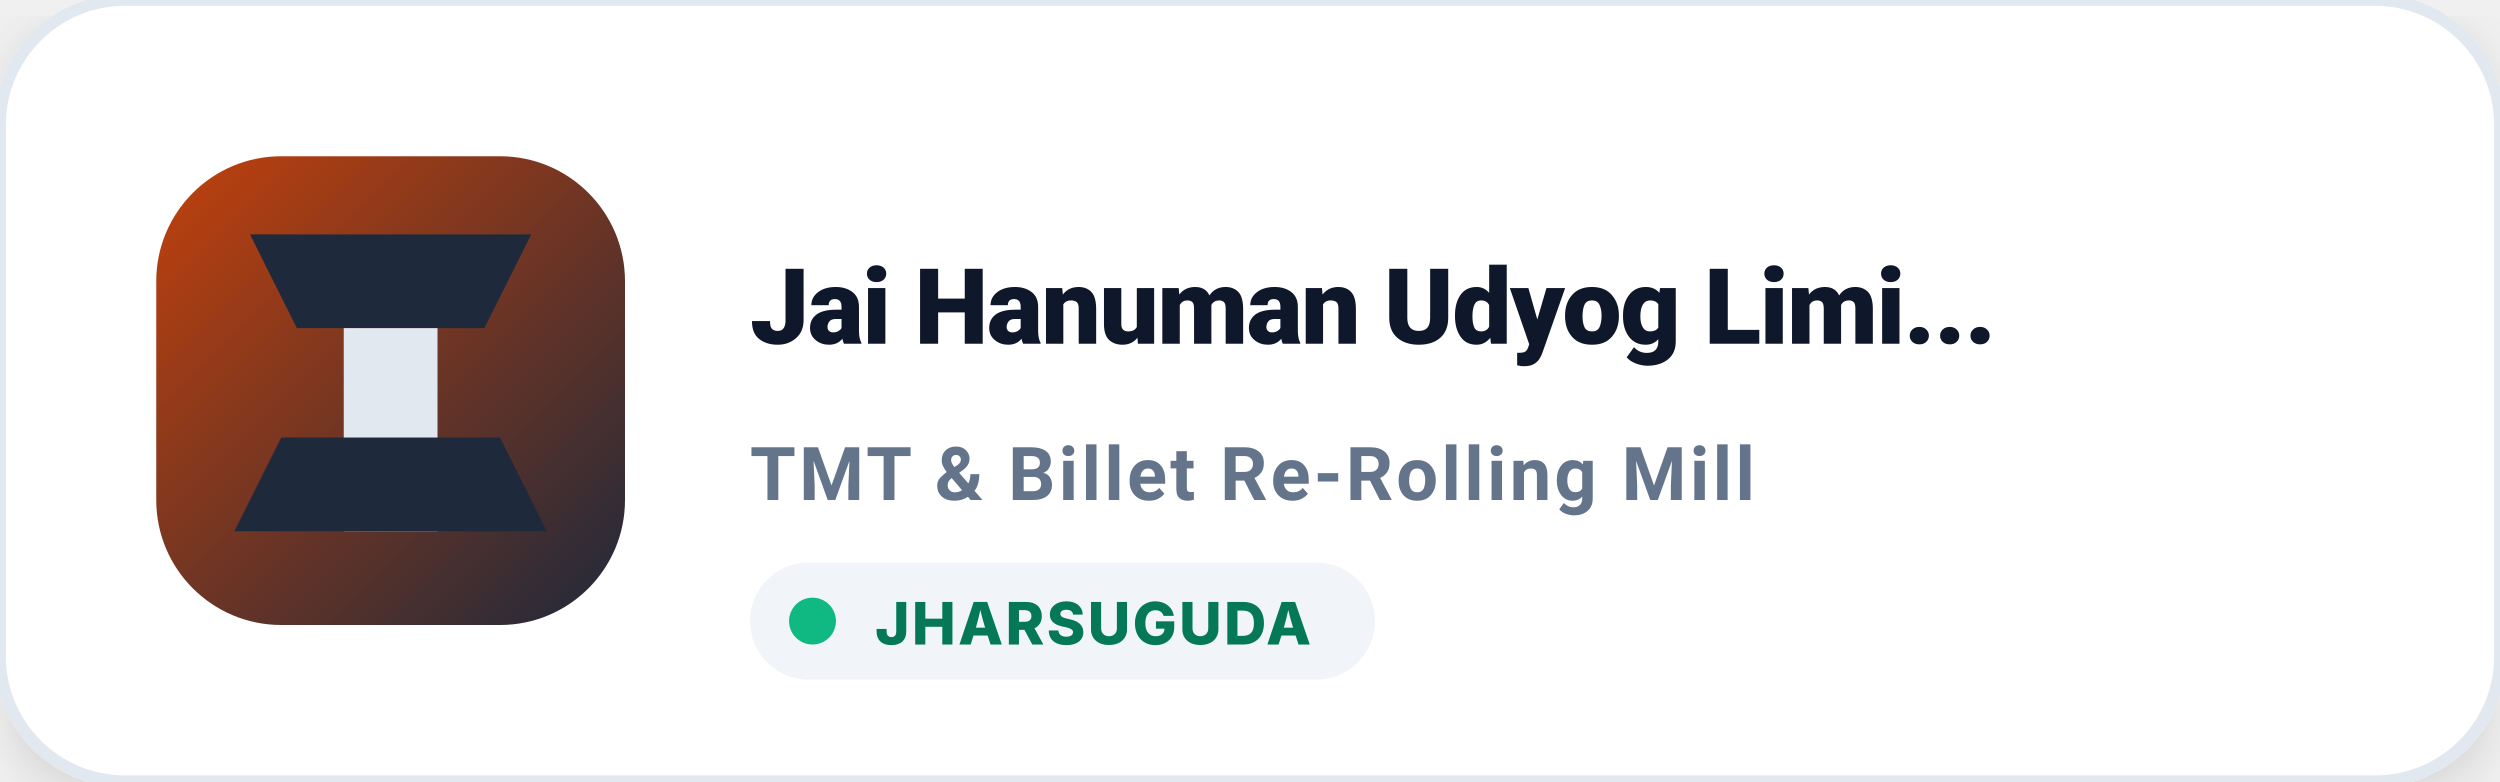
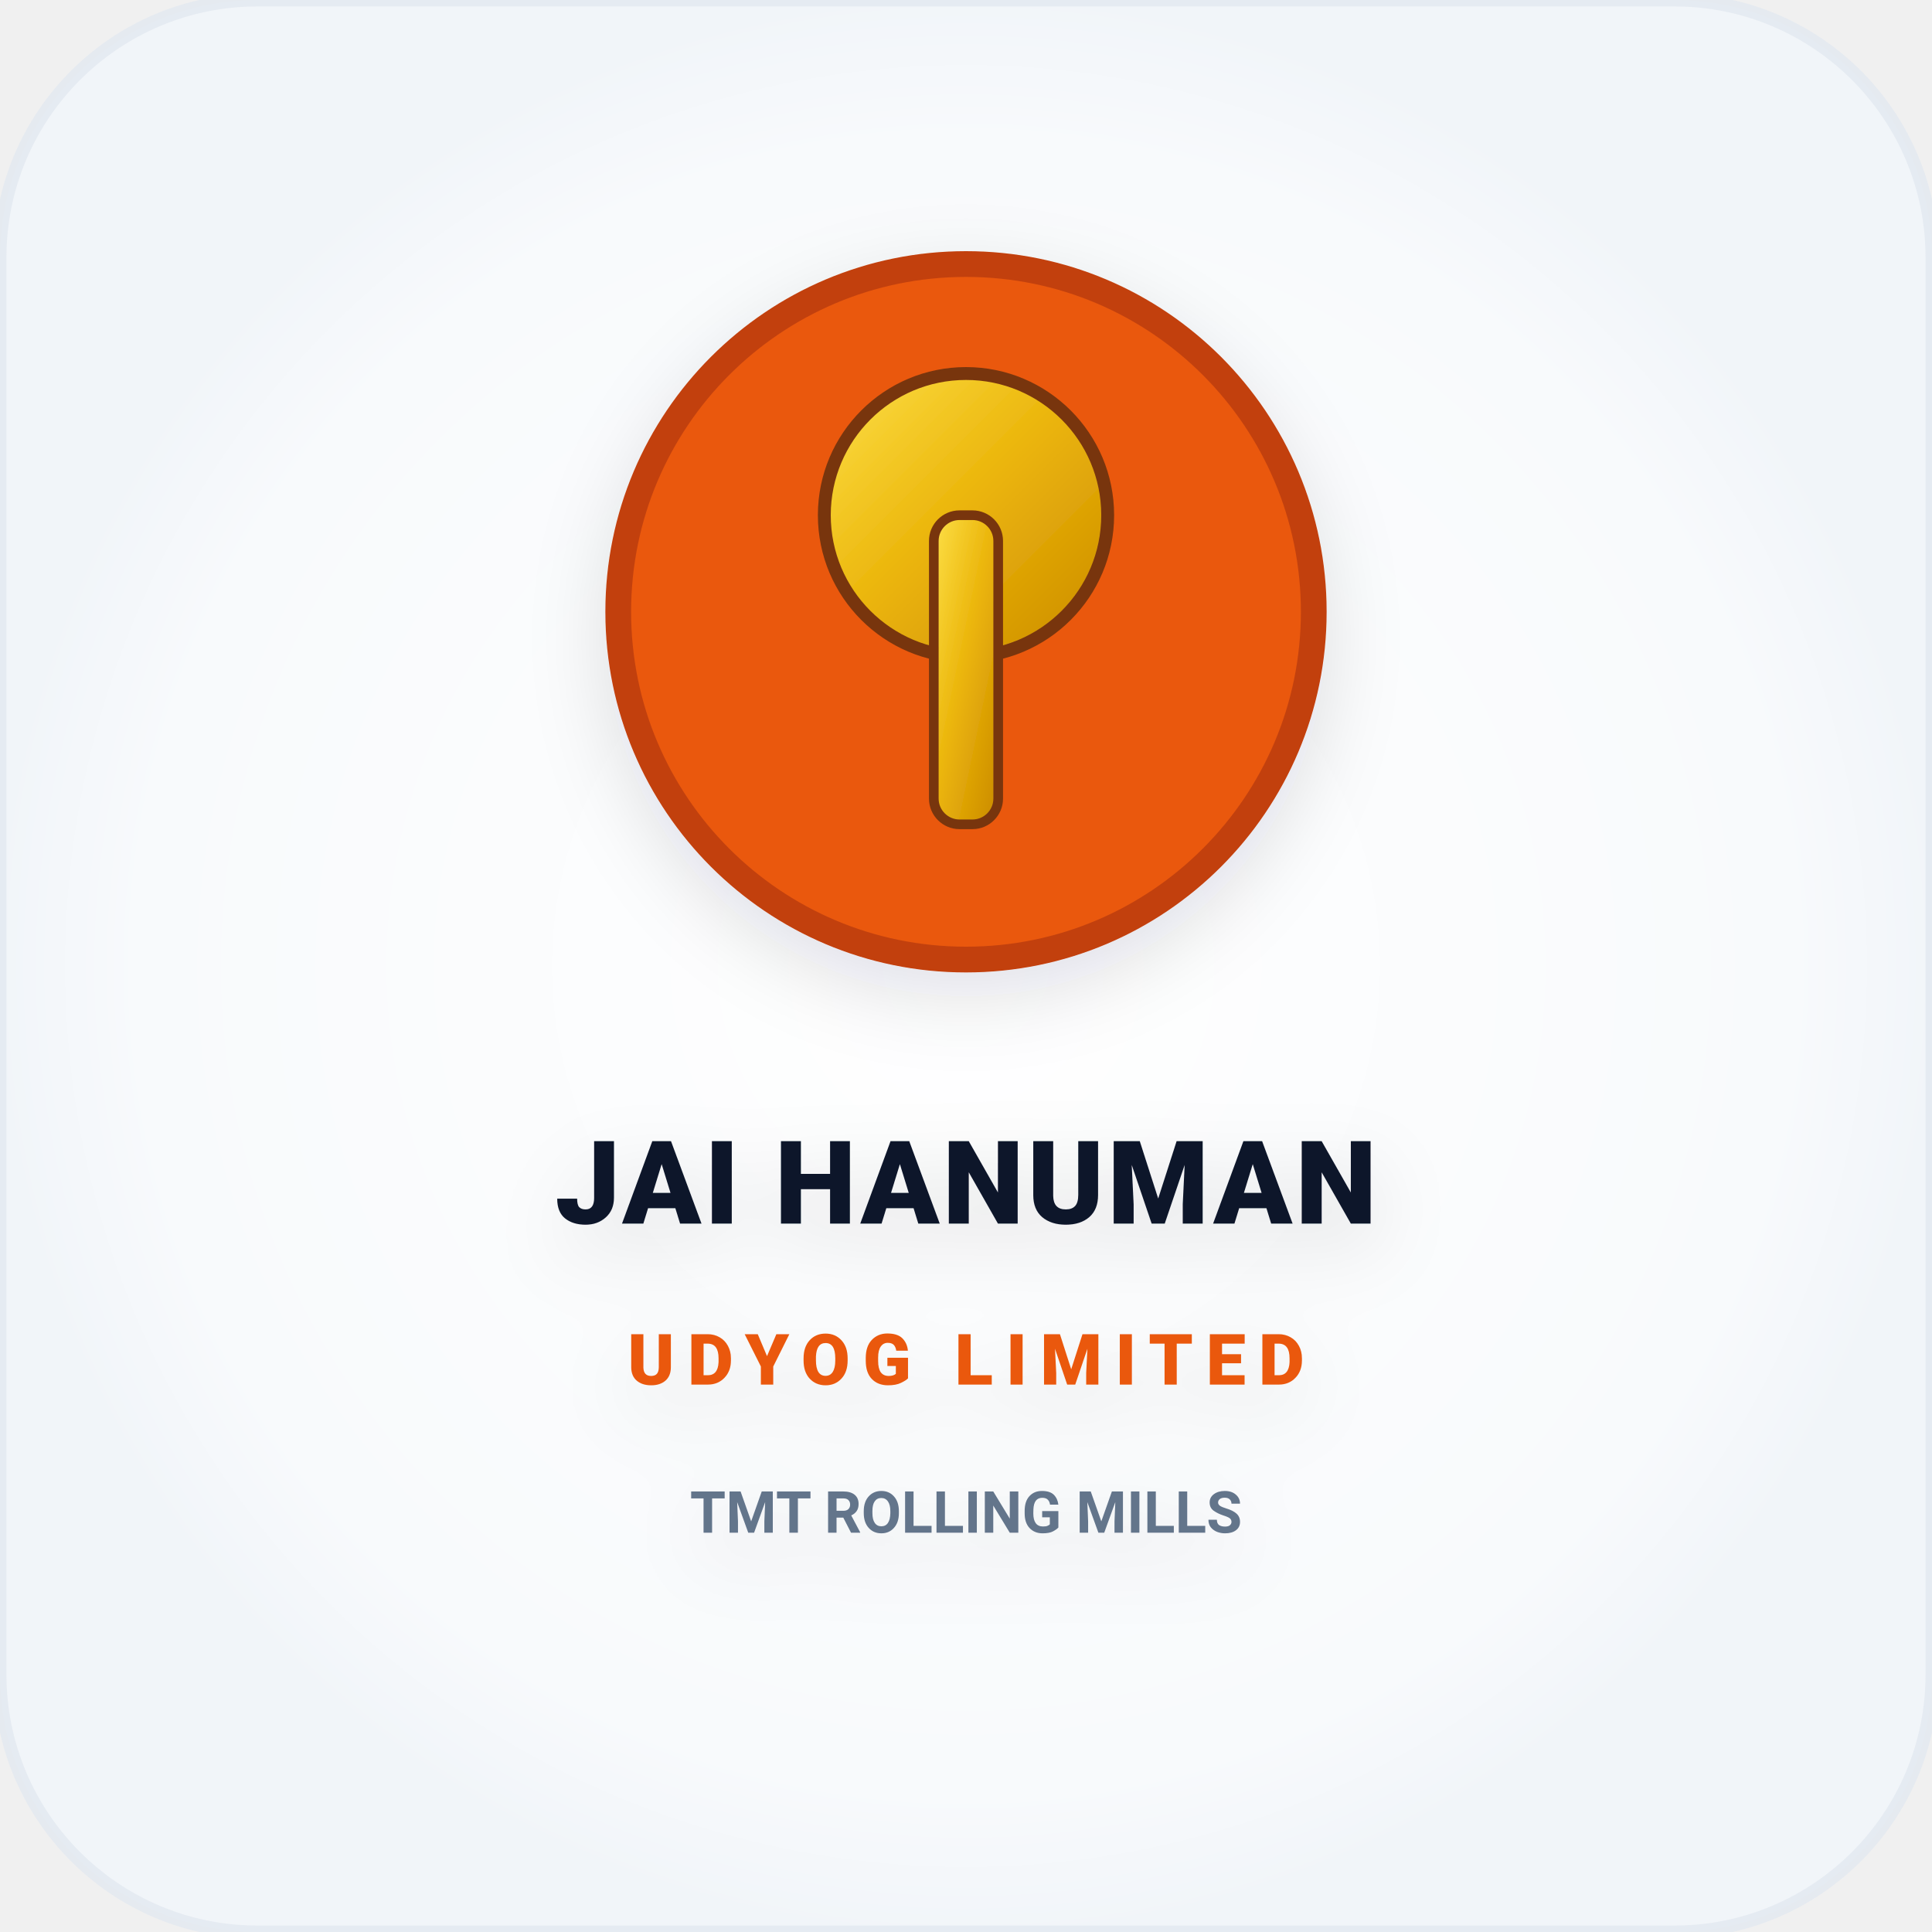
- <svg xmlns="http://www.w3.org/2000/svg" viewBox="0 0 320 100" width="320" height="100">
+ <svg xmlns="http://www.w3.org/2000/svg" viewBox="0 0 300 300" width="300" height="300">
  <defs>
-     <linearGradient id="grad" x1="0%" y1="0%" x2="100%" y2="100%">
-       <stop offset="0%" stop-color="#c2410c" />
-       <stop offset="100%" stop-color="#1e293b" />
+     <radialGradient id="logoBgGrad" cx="50%" cy="50%" r="50%">
+       <stop offset="0%" stop-color="#ffffff" />
+       <stop offset="85%" stop-color="#f8fafc" />
+       <stop offset="100%" stop-color="#f1f5f9" />
+     </radialGradient>
+     <linearGradient id="goldGrad" x1="0%" y1="0%" x2="100%" y2="100%">
+       <stop offset="0%" stop-color="#fde047" />
+       <stop offset="50%" stop-color="#eab308" />
+       <stop offset="100%" stop-color="#ca8a04" />
    </linearGradient>
-     <filter id="shadow" x="-10%" y="-10%" width="120%" height="120%">
-       <feDropShadow dx="0" dy="2" stdDeviation="3" flood-opacity="0.12" />
+     <filter id="logoShadow" x="-20%" y="-20%" width="140%" height="140%">
+       <feDropShadow dx="0" dy="4" stdDeviation="6" flood-color="#0f172a" flood-opacity="0.12" />
    </filter>
  </defs>
-   <rect width="320" height="100" rx="16" fill="#ffffff" stroke="#e2e8f0" stroke-width="1.5" filter="url(#shadow)" />
-   <g>
-     <rect x="20" y="20" width="60" height="60" rx="16" fill="url(#grad)" />
-     <path d="M32 30 L68 30 L62 42 L38 42 Z" fill="#1e293b" />
-     <rect x="44" y="42" width="12" height="26" fill="#e2e8f0" />
-     <path d="M30 68 L70 68 L64 56 L36 56 Z" fill="#1e293b" />
-   </g>
-   <text x="96" y="44" font-family="-apple-system, BlinkMacSystemFont, 'Segoe UI', Roboto, 'Noto Sans', sans-serif" font-size="13.5" font-weight="800" fill="#0f172a" letter-spacing="-0.2px">
-     Jai Hanuman Udyog Limi...
-   </text>
-   <text x="96" y="64" font-family="-apple-system, BlinkMacSystemFont, 'Segoe UI', Roboto, 'Noto Sans', sans-serif" font-size="9.5" font-weight="600" fill="#64748b" letter-spacing="0.4px">
-     TMT &amp; Billet Re-Rolling Mill
-   </text>
-   <g transform="translate(96, 72)">
-     <rect width="80" height="15" rx="7.5" fill="#f1f5f9" />
-     <circle cx="8" cy="7.5" r="3" fill="#10b981" />
-     <text x="16" y="10.5" font-family="-apple-system, BlinkMacSystemFont, sans-serif" font-size="7.5" font-weight="800" fill="#047857" letter-spacing="0.3px">JHARSUGUDA</text>
+   <rect width="300" height="300" rx="40" fill="url(#logoBgGrad)" />
+   <rect width="300" height="300" rx="40" fill="none" stroke="#e2e8f0" stroke-width="2" opacity="0.8" />
+   <g filter="url(#logoShadow)">
+     <g transform="translate(150, 95)">
+       <circle cx="0" cy="0" r="54" fill="#ea580c" stroke="#c2410c" stroke-width="4" />
+       <circle cx="0" cy="-15" r="22" fill="url(#goldGrad)" stroke="#78350f" stroke-width="2" />
+       <rect x="-5" y="-15" width="10" height="48" rx="4" fill="url(#goldGrad)" stroke="#78350f" stroke-width="1.5" />
+     </g>
+     <text x="150" y="190" font-family="-apple-system, BlinkMacSystemFont, 'Segoe UI', Roboto, sans-serif" font-size="18" font-weight="900" fill="#0f172a" text-anchor="middle" letter-spacing="0.5">JAI HANUMAN</text>
+     <text x="150" y="215" font-family="-apple-system, BlinkMacSystemFont, 'Segoe UI', Roboto, sans-serif" font-size="11" font-weight="800" fill="#ea580c" text-anchor="middle" letter-spacing="2">UDYOG LIMITED</text>
+     <text x="150" y="238" font-family="-apple-system, BlinkMacSystemFont, 'Segoe UI', Roboto, sans-serif" font-size="9" font-weight="700" fill="#64748b" text-anchor="middle">TMT ROLLING MILLS</text>
  </g>
</svg>
